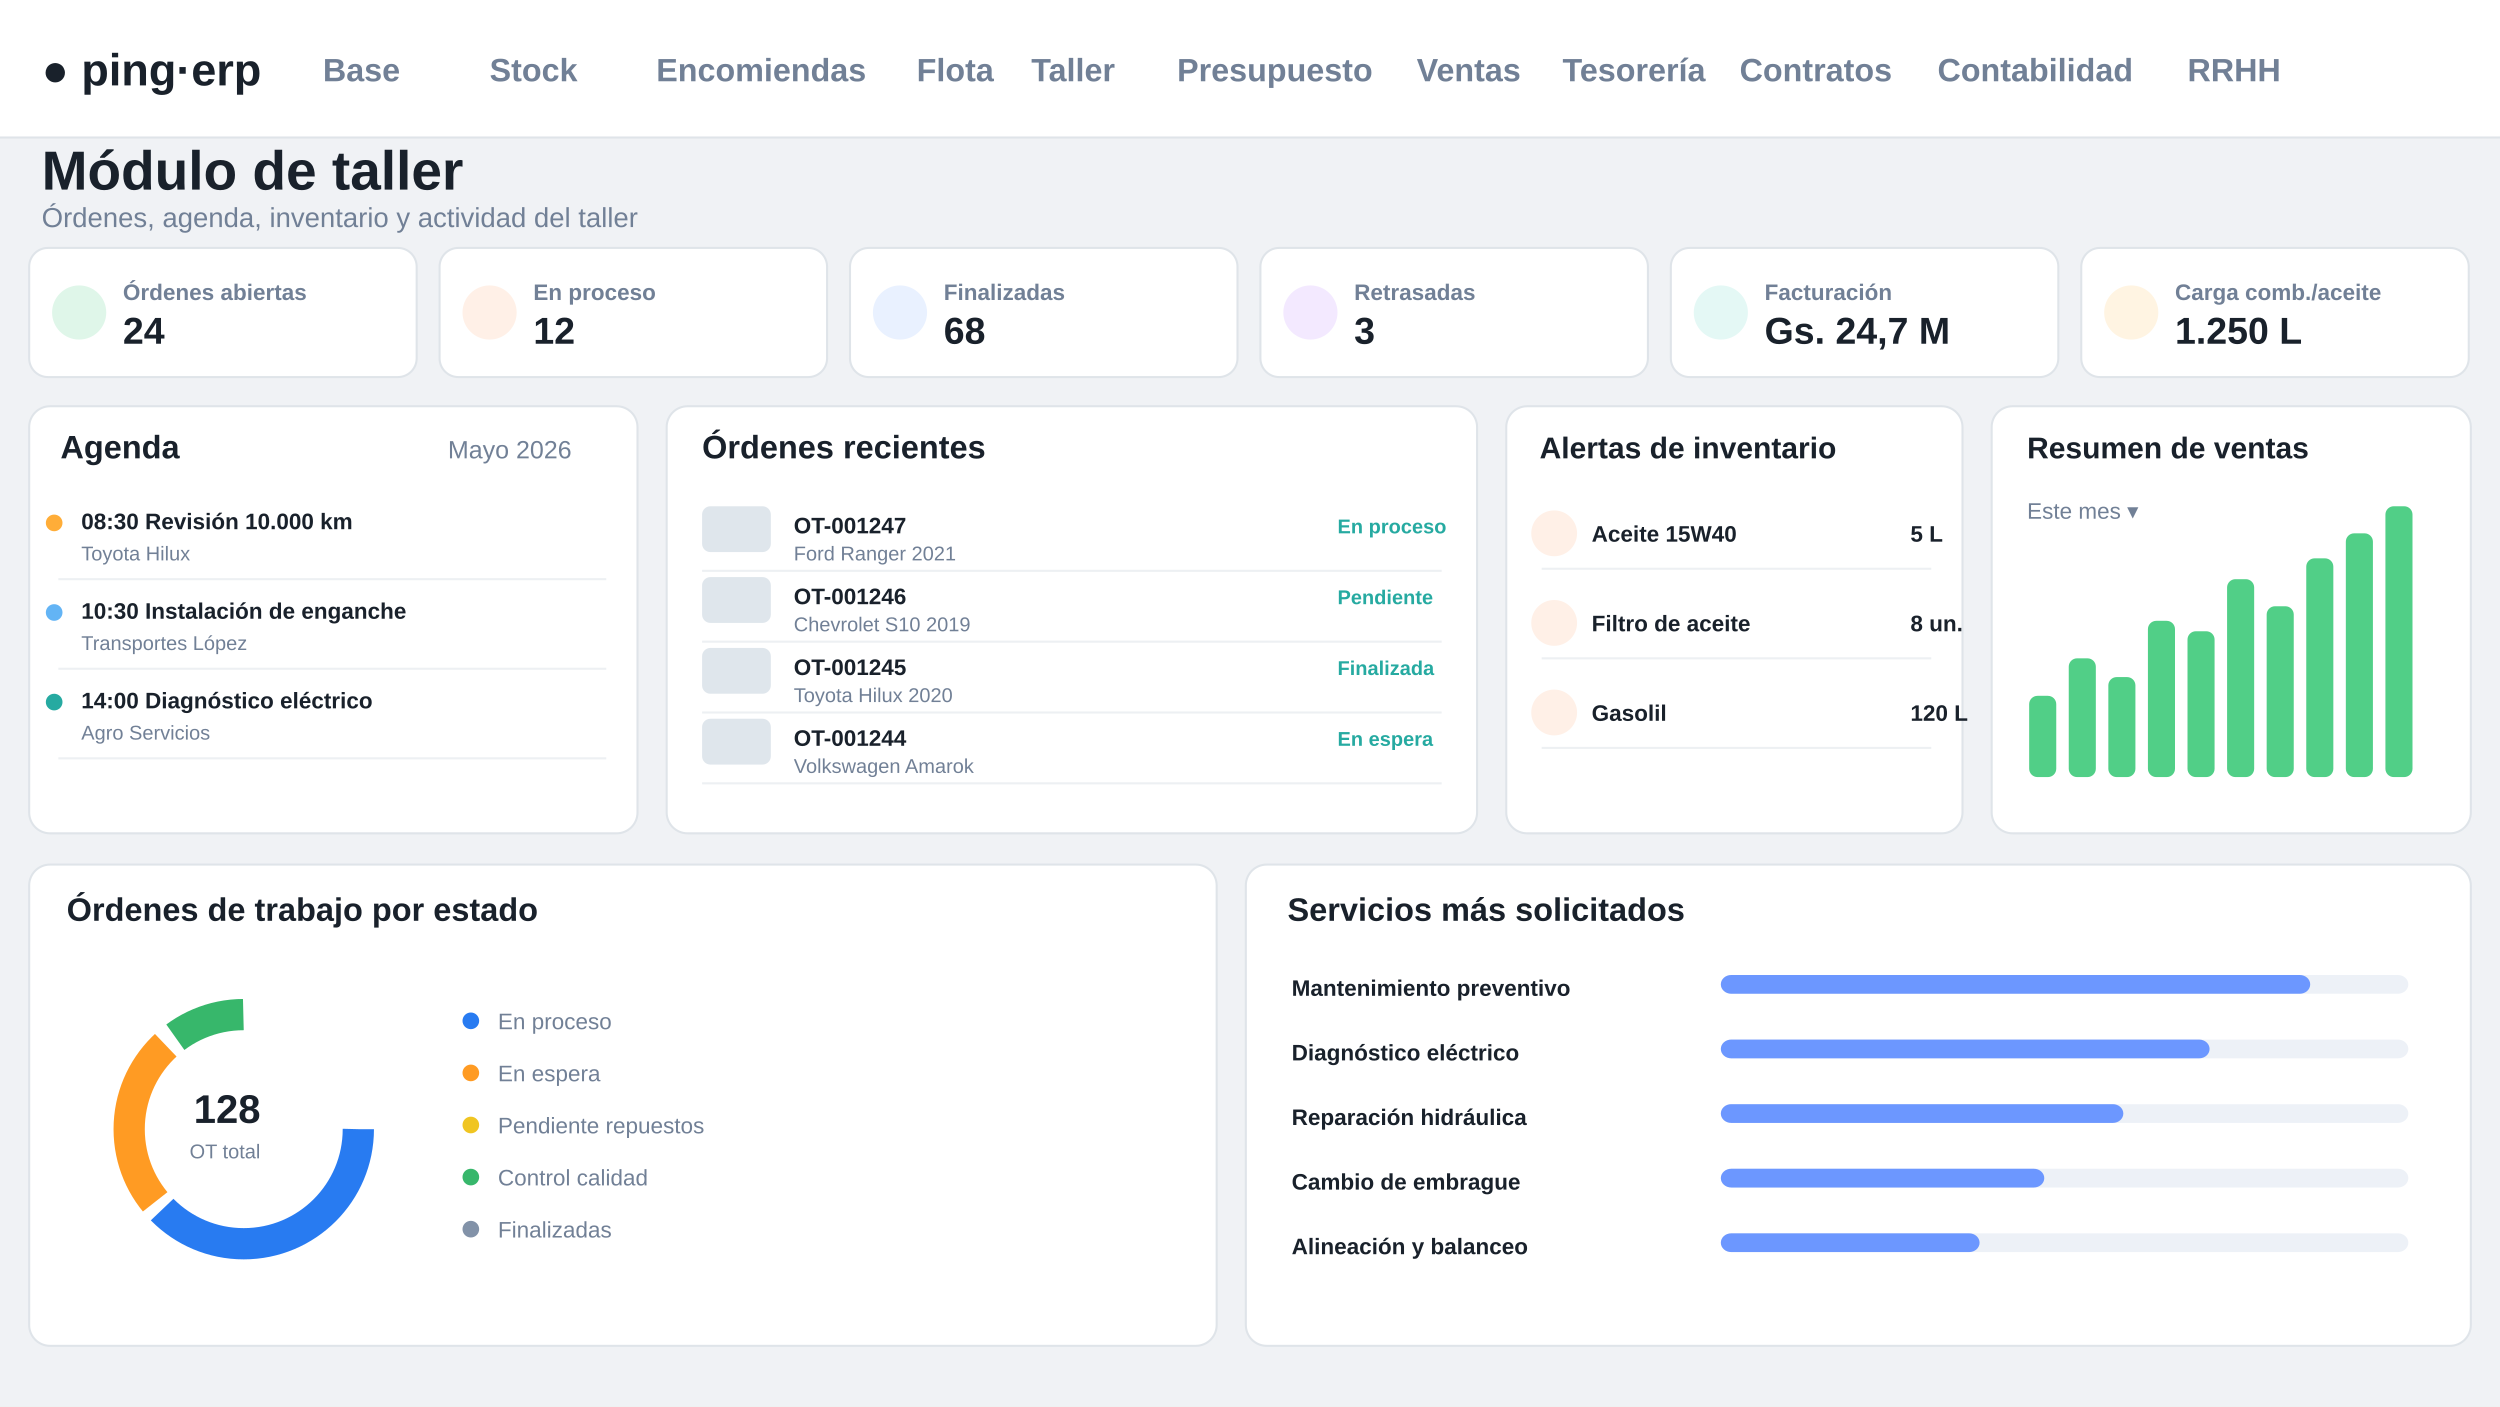
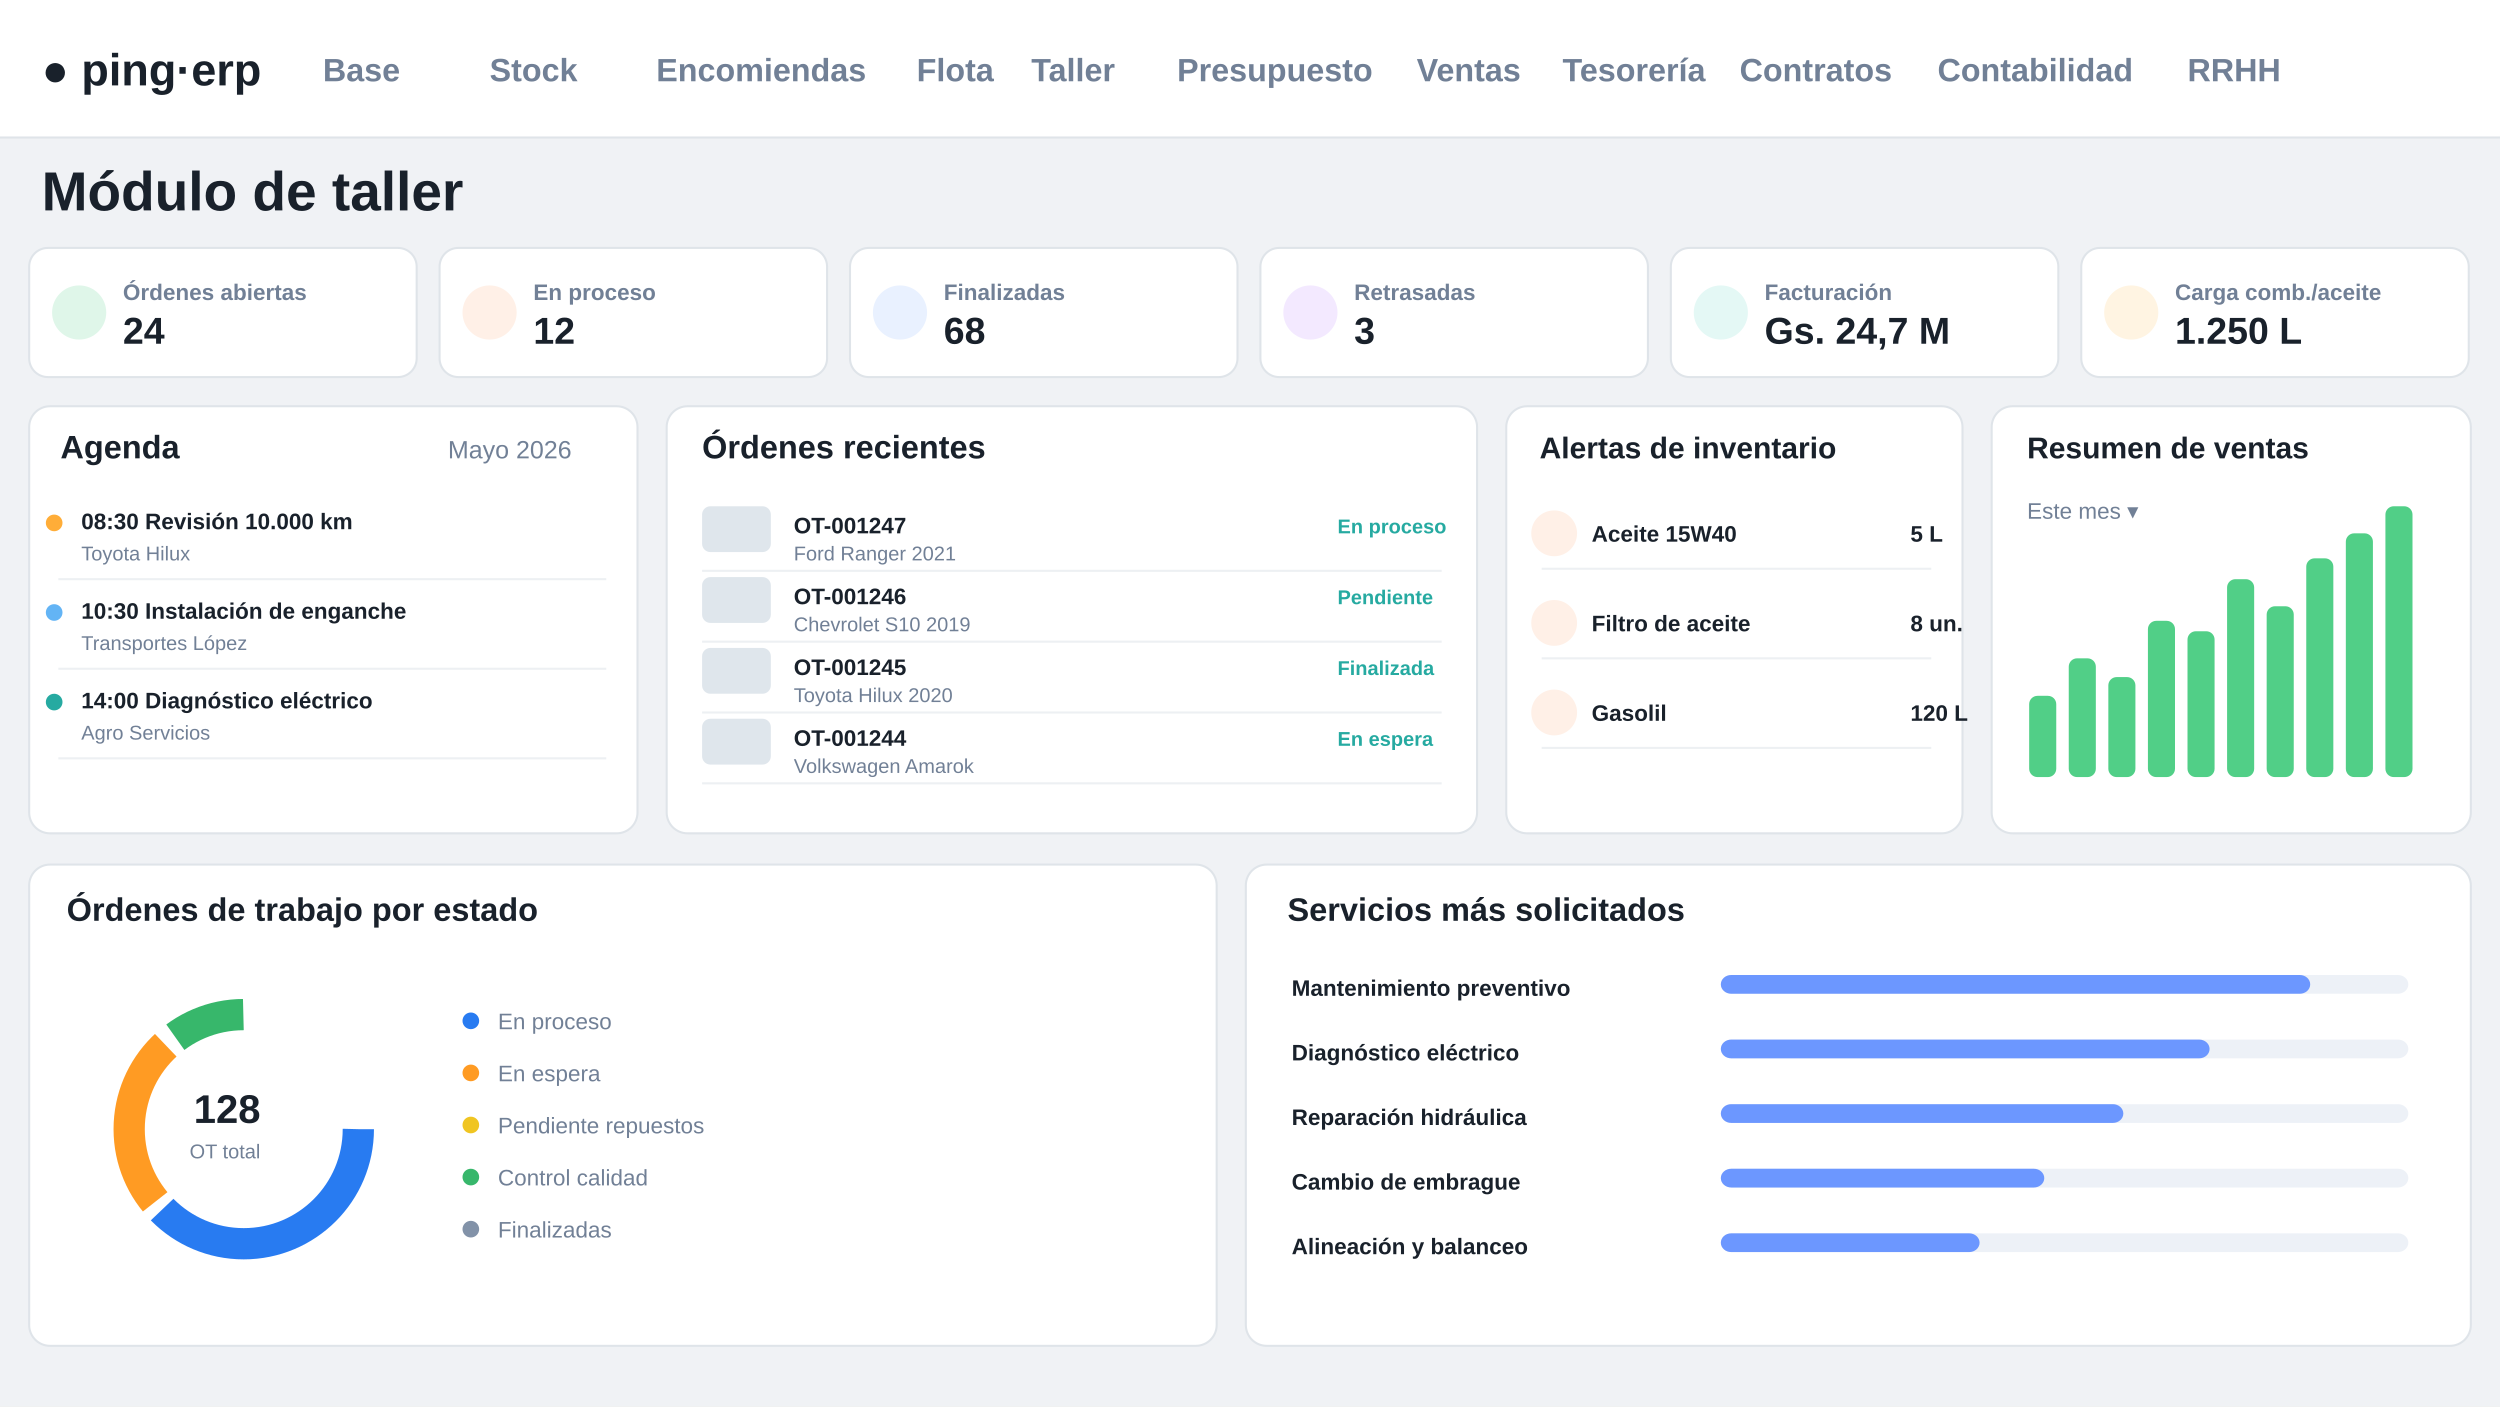
<svg xmlns="http://www.w3.org/2000/svg" viewBox="0 0 1200 675" role="img" aria-label="PingERP módulo de taller">
  <rect width="1200" height="675" fill="#f0f2f5" />
  <rect x="0" y="0" width="1200" height="66" rx="0" fill="#fff" stroke="none" stroke-width="1" />
  <text x="20" y="41" font-family="Arial,Helvetica,sans-serif" font-size="21.6" fill="#19212b" font-weight="700">● ping·erp</text>
  <text x="155" y="39" font-family="Arial,Helvetica,sans-serif" font-size="15.5" fill="#718096" font-weight="600">Base</text>
  <text x="235" y="39" font-family="Arial,Helvetica,sans-serif" font-size="15.5" fill="#718096" font-weight="600">Stock</text>
  <text x="315" y="39" font-family="Arial,Helvetica,sans-serif" font-size="15.5" fill="#718096" font-weight="600">Encomiendas</text>
  <text x="440" y="39" font-family="Arial,Helvetica,sans-serif" font-size="15.5" fill="#718096" font-weight="600">Flota</text>
  <text x="495" y="39" font-family="Arial,Helvetica,sans-serif" font-size="15.5" fill="#718096" font-weight="600">Taller</text>
  <text x="565" y="39" font-family="Arial,Helvetica,sans-serif" font-size="15.5" fill="#718096" font-weight="600">Presupuesto</text>
  <text x="680" y="39" font-family="Arial,Helvetica,sans-serif" font-size="15.5" fill="#718096" font-weight="600">Ventas</text>
  <text x="750" y="39" font-family="Arial,Helvetica,sans-serif" font-size="15.5" fill="#718096" font-weight="600">Tesorería</text>
  <text x="835" y="39" font-family="Arial,Helvetica,sans-serif" font-size="15.5" fill="#718096" font-weight="600">Contratos</text>
  <text x="930" y="39" font-family="Arial,Helvetica,sans-serif" font-size="15.5" fill="#718096" font-weight="600">Contabilidad</text>
  <text x="1050" y="39" font-family="Arial,Helvetica,sans-serif" font-size="15.5" fill="#718096" font-weight="600">RRHH</text>
  <path d="M0 66H1200" stroke="#dfe4e9" stroke-width="1" />
-   <text x="20" y="91" font-family="Arial,Helvetica,sans-serif" font-size="26.4" fill="#19212b" font-weight="700">Módulo de taller</text>
-   <text x="20" y="109" font-family="Arial,Helvetica,sans-serif" font-size="13.2" fill="#718096" font-weight="400">Órdenes, agenda, inventario y actividad del taller</text>
+   <text x="20" y="101" font-family="Arial,Helvetica,sans-serif" font-size="26.4" fill="#19212b" font-weight="700">Módulo de taller</text>
  <rect x="14" y="119" width="186" height="62" rx="9" fill="#fff" stroke="#dfe4e9" stroke-width="1" />
  <circle cx="38" cy="150" r="13" fill="#dff6e9" />
  <text x="59" y="144" font-family="Arial,Helvetica,sans-serif" font-size="10.8" fill="#718096" font-weight="700">Órdenes abiertas</text>
  <text x="59" y="165" font-family="Arial,Helvetica,sans-serif" font-size="18" fill="#19212b" font-weight="700">24</text>
  <rect x="211" y="119" width="186" height="62" rx="9" fill="#fff" stroke="#dfe4e9" stroke-width="1" />
  <circle cx="235" cy="150" r="13" fill="#fff0e7" />
  <text x="256" y="144" font-family="Arial,Helvetica,sans-serif" font-size="10.8" fill="#718096" font-weight="700">En proceso</text>
  <text x="256" y="165" font-family="Arial,Helvetica,sans-serif" font-size="18" fill="#19212b" font-weight="700">12</text>
  <rect x="408" y="119" width="186" height="62" rx="9" fill="#fff" stroke="#dfe4e9" stroke-width="1" />
  <circle cx="432" cy="150" r="13" fill="#e9f1ff" />
  <text x="453" y="144" font-family="Arial,Helvetica,sans-serif" font-size="10.8" fill="#718096" font-weight="700">Finalizadas</text>
  <text x="453" y="165" font-family="Arial,Helvetica,sans-serif" font-size="18" fill="#19212b" font-weight="700">68</text>
  <rect x="605" y="119" width="186" height="62" rx="9" fill="#fff" stroke="#dfe4e9" stroke-width="1" />
  <circle cx="629" cy="150" r="13" fill="#f3e9ff" />
  <text x="650" y="144" font-family="Arial,Helvetica,sans-serif" font-size="10.8" fill="#718096" font-weight="700">Retrasadas</text>
  <text x="650" y="165" font-family="Arial,Helvetica,sans-serif" font-size="18" fill="#19212b" font-weight="700">3</text>
  <rect x="802" y="119" width="186" height="62" rx="9" fill="#fff" stroke="#dfe4e9" stroke-width="1" />
  <circle cx="826" cy="150" r="13" fill="#e4f8f5" />
  <text x="847" y="144" font-family="Arial,Helvetica,sans-serif" font-size="10.8" fill="#718096" font-weight="700">Facturación</text>
  <text x="847" y="165" font-family="Arial,Helvetica,sans-serif" font-size="18" fill="#19212b" font-weight="700">Gs. 24,7 M</text>
  <rect x="999" y="119" width="186" height="62" rx="9" fill="#fff" stroke="#dfe4e9" stroke-width="1" />
  <circle cx="1023" cy="150" r="13" fill="#fff4e2" />
  <text x="1044" y="144" font-family="Arial,Helvetica,sans-serif" font-size="10.8" fill="#718096" font-weight="700">Carga comb./aceite</text>
  <text x="1044" y="165" font-family="Arial,Helvetica,sans-serif" font-size="18" fill="#19212b" font-weight="700">1.250 L</text>
  <rect x="14" y="195" width="292" height="205" rx="10" fill="#fff" stroke="#dfe4e9" stroke-width="1" />
  <text x="29" y="220" font-family="Arial,Helvetica,sans-serif" font-size="15.6" fill="#19212b" font-weight="700">Agenda</text>
  <text x="215" y="220" font-family="Arial,Helvetica,sans-serif" font-size="12" fill="#718096" font-weight="400">Mayo 2026</text>
  <circle cx="26" cy="251" r="4" fill="#ffad38" />
  <text x="39" y="254" font-family="Arial,Helvetica,sans-serif" font-size="10.8" fill="#19212b" font-weight="700">08:30  Revisión 10.000 km</text>
  <text x="39" y="269" font-family="Arial,Helvetica,sans-serif" font-size="9.6" fill="#718096" font-weight="400">Toyota Hilux</text>
  <path d="M28 278H291" stroke="#edf0f3" stroke-width="1" />
  <circle cx="26" cy="294" r="4" fill="#63b4f5" />
  <text x="39" y="297" font-family="Arial,Helvetica,sans-serif" font-size="10.8" fill="#19212b" font-weight="700">10:30  Instalación de enganche</text>
  <text x="39" y="312" font-family="Arial,Helvetica,sans-serif" font-size="9.6" fill="#718096" font-weight="400">Transportes López</text>
  <path d="M28 321H291" stroke="#edf0f3" stroke-width="1" />
  <circle cx="26" cy="337" r="4" fill="#26aaa1" />
  <text x="39" y="340" font-family="Arial,Helvetica,sans-serif" font-size="10.8" fill="#19212b" font-weight="700">14:00  Diagnóstico eléctrico</text>
  <text x="39" y="355" font-family="Arial,Helvetica,sans-serif" font-size="9.6" fill="#718096" font-weight="400">Agro Servicios</text>
  <path d="M28 364H291" stroke="#edf0f3" stroke-width="1" />
  <rect x="320" y="195" width="389" height="205" rx="10" fill="#fff" stroke="#dfe4e9" stroke-width="1" />
  <text x="337" y="220" font-family="Arial,Helvetica,sans-serif" font-size="15.6" fill="#19212b" font-weight="700">Órdenes recientes</text>
  <rect x="337" y="243" width="33" height="22" rx="4" fill="#dfe6ec" stroke="none" stroke-width="1" />
  <text x="381" y="256" font-family="Arial,Helvetica,sans-serif" font-size="10.8" fill="#19212b" font-weight="700">OT-001247</text>
  <text x="381" y="269" font-family="Arial,Helvetica,sans-serif" font-size="9.6" fill="#718096" font-weight="400">Ford Ranger 2021</text>
  <text x="642" y="256" font-family="Arial,Helvetica,sans-serif" font-size="9.6" fill="#26aaa1" font-weight="700">En proceso</text>
  <path d="M337 274H692" stroke="#edf0f3" stroke-width="1" />
  <rect x="337" y="277" width="33" height="22" rx="4" fill="#dfe6ec" stroke="none" stroke-width="1" />
  <text x="381" y="290" font-family="Arial,Helvetica,sans-serif" font-size="10.8" fill="#19212b" font-weight="700">OT-001246</text>
  <text x="381" y="303" font-family="Arial,Helvetica,sans-serif" font-size="9.6" fill="#718096" font-weight="400">Chevrolet S10 2019</text>
  <text x="642" y="290" font-family="Arial,Helvetica,sans-serif" font-size="9.6" fill="#26aaa1" font-weight="700">Pendiente</text>
  <path d="M337 308H692" stroke="#edf0f3" stroke-width="1" />
  <rect x="337" y="311" width="33" height="22" rx="4" fill="#dfe6ec" stroke="none" stroke-width="1" />
  <text x="381" y="324" font-family="Arial,Helvetica,sans-serif" font-size="10.8" fill="#19212b" font-weight="700">OT-001245</text>
  <text x="381" y="337" font-family="Arial,Helvetica,sans-serif" font-size="9.6" fill="#718096" font-weight="400">Toyota Hilux 2020</text>
  <text x="642" y="324" font-family="Arial,Helvetica,sans-serif" font-size="9.6" fill="#26aaa1" font-weight="700">Finalizada</text>
  <path d="M337 342H692" stroke="#edf0f3" stroke-width="1" />
  <rect x="337" y="345" width="33" height="22" rx="4" fill="#dfe6ec" stroke="none" stroke-width="1" />
  <text x="381" y="358" font-family="Arial,Helvetica,sans-serif" font-size="10.8" fill="#19212b" font-weight="700">OT-001244</text>
  <text x="381" y="371" font-family="Arial,Helvetica,sans-serif" font-size="9.6" fill="#718096" font-weight="400">Volkswagen Amarok</text>
  <text x="642" y="358" font-family="Arial,Helvetica,sans-serif" font-size="9.6" fill="#26aaa1" font-weight="700">En espera</text>
  <path d="M337 376H692" stroke="#edf0f3" stroke-width="1" />
  <rect x="723" y="195" width="219" height="205" rx="10" fill="#fff" stroke="#dfe4e9" stroke-width="1" />
  <text x="739" y="220" font-family="Arial,Helvetica,sans-serif" font-size="14.4" fill="#19212b" font-weight="700">Alertas de inventario</text>
  <circle cx="746" cy="256" r="11" fill="#fff0e7" />
  <text x="764" y="260" font-family="Arial,Helvetica,sans-serif" font-size="10.8" fill="#19212b" font-weight="700">Aceite 15W40</text>
  <text x="917" y="260" font-family="Arial,Helvetica,sans-serif" font-size="10.8" fill="#19212b" font-weight="700">5 L</text>
  <path d="M740 273H927" stroke="#edf0f3" stroke-width="1" />
  <circle cx="746" cy="299" r="11" fill="#fff0e7" />
  <text x="764" y="303" font-family="Arial,Helvetica,sans-serif" font-size="10.8" fill="#19212b" font-weight="700">Filtro de aceite</text>
  <text x="917" y="303" font-family="Arial,Helvetica,sans-serif" font-size="10.8" fill="#19212b" font-weight="700">8 un.</text>
  <path d="M740 316H927" stroke="#edf0f3" stroke-width="1" />
  <circle cx="746" cy="342" r="11" fill="#fff0e7" />
  <text x="764" y="346" font-family="Arial,Helvetica,sans-serif" font-size="10.8" fill="#19212b" font-weight="700">Gasolil</text>
  <text x="917" y="346" font-family="Arial,Helvetica,sans-serif" font-size="10.8" fill="#19212b" font-weight="700">120 L</text>
  <path d="M740 359H927" stroke="#edf0f3" stroke-width="1" />
  <rect x="956" y="195" width="230" height="205" rx="10" fill="#fff" stroke="#dfe4e9" stroke-width="1" />
  <text x="973" y="220" font-family="Arial,Helvetica,sans-serif" font-size="14.4" fill="#19212b" font-weight="700">Resumen de ventas</text>
  <text x="973" y="249" font-family="Arial,Helvetica,sans-serif" font-size="10.8" fill="#718096" font-weight="400">Este mes   ▾</text>
  <rect x="974" y="334" width="13" height="39" rx="4" fill="#51cf87" stroke="none" stroke-width="1" />
  <rect x="993" y="316" width="13" height="57" rx="4" fill="#51cf87" stroke="none" stroke-width="1" />
  <rect x="1012" y="325" width="13" height="48" rx="4" fill="#51cf87" stroke="none" stroke-width="1" />
  <rect x="1031" y="298" width="13" height="75" rx="4" fill="#51cf87" stroke="none" stroke-width="1" />
  <rect x="1050" y="303" width="13" height="70" rx="4" fill="#51cf87" stroke="none" stroke-width="1" />
  <rect x="1069" y="278" width="13" height="95" rx="4" fill="#51cf87" stroke="none" stroke-width="1" />
  <rect x="1088" y="291" width="13" height="82" rx="4" fill="#51cf87" stroke="none" stroke-width="1" />
  <rect x="1107" y="268" width="13" height="105" rx="4" fill="#51cf87" stroke="none" stroke-width="1" />
  <rect x="1126" y="256" width="13" height="117" rx="4" fill="#51cf87" stroke="none" stroke-width="1" />
  <rect x="1145" y="243" width="13" height="130" rx="4" fill="#51cf87" stroke="none" stroke-width="1" />
  <rect x="14" y="415" width="570" height="231" rx="10" fill="#fff" stroke="#dfe4e9" stroke-width="1" />
  <text x="32" y="442" font-family="Arial,Helvetica,sans-serif" font-size="15.6" fill="#19212b" font-weight="700">Órdenes de trabajo por estado</text>
  <circle cx="117" cy="542" r="67" fill="none" />
  <circle cx="117" cy="542" r="55" fill="none" stroke="#287bf1" stroke-width="15" stroke-dasharray="130 220" />
  <circle cx="117" cy="542" r="55" fill="none" stroke="#ff9b23" stroke-width="15" stroke-dasharray="83 267" stroke-dashoffset="-135" />
  <circle cx="117" cy="542" r="55" fill="none" stroke="#37b76b" stroke-width="15" stroke-dasharray="35 315" stroke-dashoffset="-224" />
  <text x="93" y="539" font-family="Arial,Helvetica,sans-serif" font-size="19.2" fill="#19212b" font-weight="700">128</text>
  <text x="91" y="556" font-family="Arial,Helvetica,sans-serif" font-size="9.6" fill="#718096" font-weight="400">OT total</text>
  <circle cx="226" cy="490" r="4" fill="#287bf1" />
  <text x="239" y="494" font-family="Arial,Helvetica,sans-serif" font-size="10.8" fill="#718096" font-weight="400">En proceso</text>
  <circle cx="226" cy="515" r="4" fill="#ff9b23" />
  <text x="239" y="519" font-family="Arial,Helvetica,sans-serif" font-size="10.8" fill="#718096" font-weight="400">En espera</text>
  <circle cx="226" cy="540" r="4" fill="#f0c522" />
  <text x="239" y="544" font-family="Arial,Helvetica,sans-serif" font-size="10.8" fill="#718096" font-weight="400">Pendiente repuestos</text>
  <circle cx="226" cy="565" r="4" fill="#37b76b" />
  <text x="239" y="569" font-family="Arial,Helvetica,sans-serif" font-size="10.8" fill="#718096" font-weight="400">Control calidad</text>
  <circle cx="226" cy="590" r="4" fill="#8292a8" />
  <text x="239" y="594" font-family="Arial,Helvetica,sans-serif" font-size="10.8" fill="#718096" font-weight="400">Finalizadas</text>
  <rect x="598" y="415" width="588" height="231" rx="10" fill="#fff" stroke="#dfe4e9" stroke-width="1" />
  <text x="618" y="442" font-family="Arial,Helvetica,sans-serif" font-size="15.6" fill="#19212b" font-weight="700">Servicios más solicitados</text>
  <text x="620" y="478" font-family="Arial,Helvetica,sans-serif" font-size="10.8" fill="#19212b" font-weight="600">Mantenimiento preventivo</text>
  <rect x="826" y="468" width="330" height="9" rx="5" fill="#edf1f7" stroke="none" stroke-width="1" />
  <rect x="826" y="468" width="282.9" height="9" rx="5" fill="#6c97ff" stroke="none" stroke-width="1" />
  <text x="620" y="509" font-family="Arial,Helvetica,sans-serif" font-size="10.8" fill="#19212b" font-weight="600">Diagnóstico eléctrico</text>
  <rect x="826" y="499" width="330" height="9" rx="5" fill="#edf1f7" stroke="none" stroke-width="1" />
  <rect x="826" y="499" width="234.6" height="9" rx="5" fill="#6c97ff" stroke="none" stroke-width="1" />
  <text x="620" y="540" font-family="Arial,Helvetica,sans-serif" font-size="10.8" fill="#19212b" font-weight="600">Reparación hidráulica</text>
  <rect x="826" y="530" width="330" height="9" rx="5" fill="#edf1f7" stroke="none" stroke-width="1" />
  <rect x="826" y="530" width="193.2" height="9" rx="5" fill="#6c97ff" stroke="none" stroke-width="1" />
  <text x="620" y="571" font-family="Arial,Helvetica,sans-serif" font-size="10.8" fill="#19212b" font-weight="600">Cambio de embrague</text>
  <rect x="826" y="561" width="330" height="9" rx="5" fill="#edf1f7" stroke="none" stroke-width="1" />
  <rect x="826" y="561" width="155.25" height="9" rx="5" fill="#6c97ff" stroke="none" stroke-width="1" />
  <text x="620" y="602" font-family="Arial,Helvetica,sans-serif" font-size="10.8" fill="#19212b" font-weight="600">Alineación y balanceo</text>
  <rect x="826" y="592" width="330" height="9" rx="5" fill="#edf1f7" stroke="none" stroke-width="1" />
  <rect x="826" y="592" width="124.2" height="9" rx="5" fill="#6c97ff" stroke="none" stroke-width="1" />
</svg>
